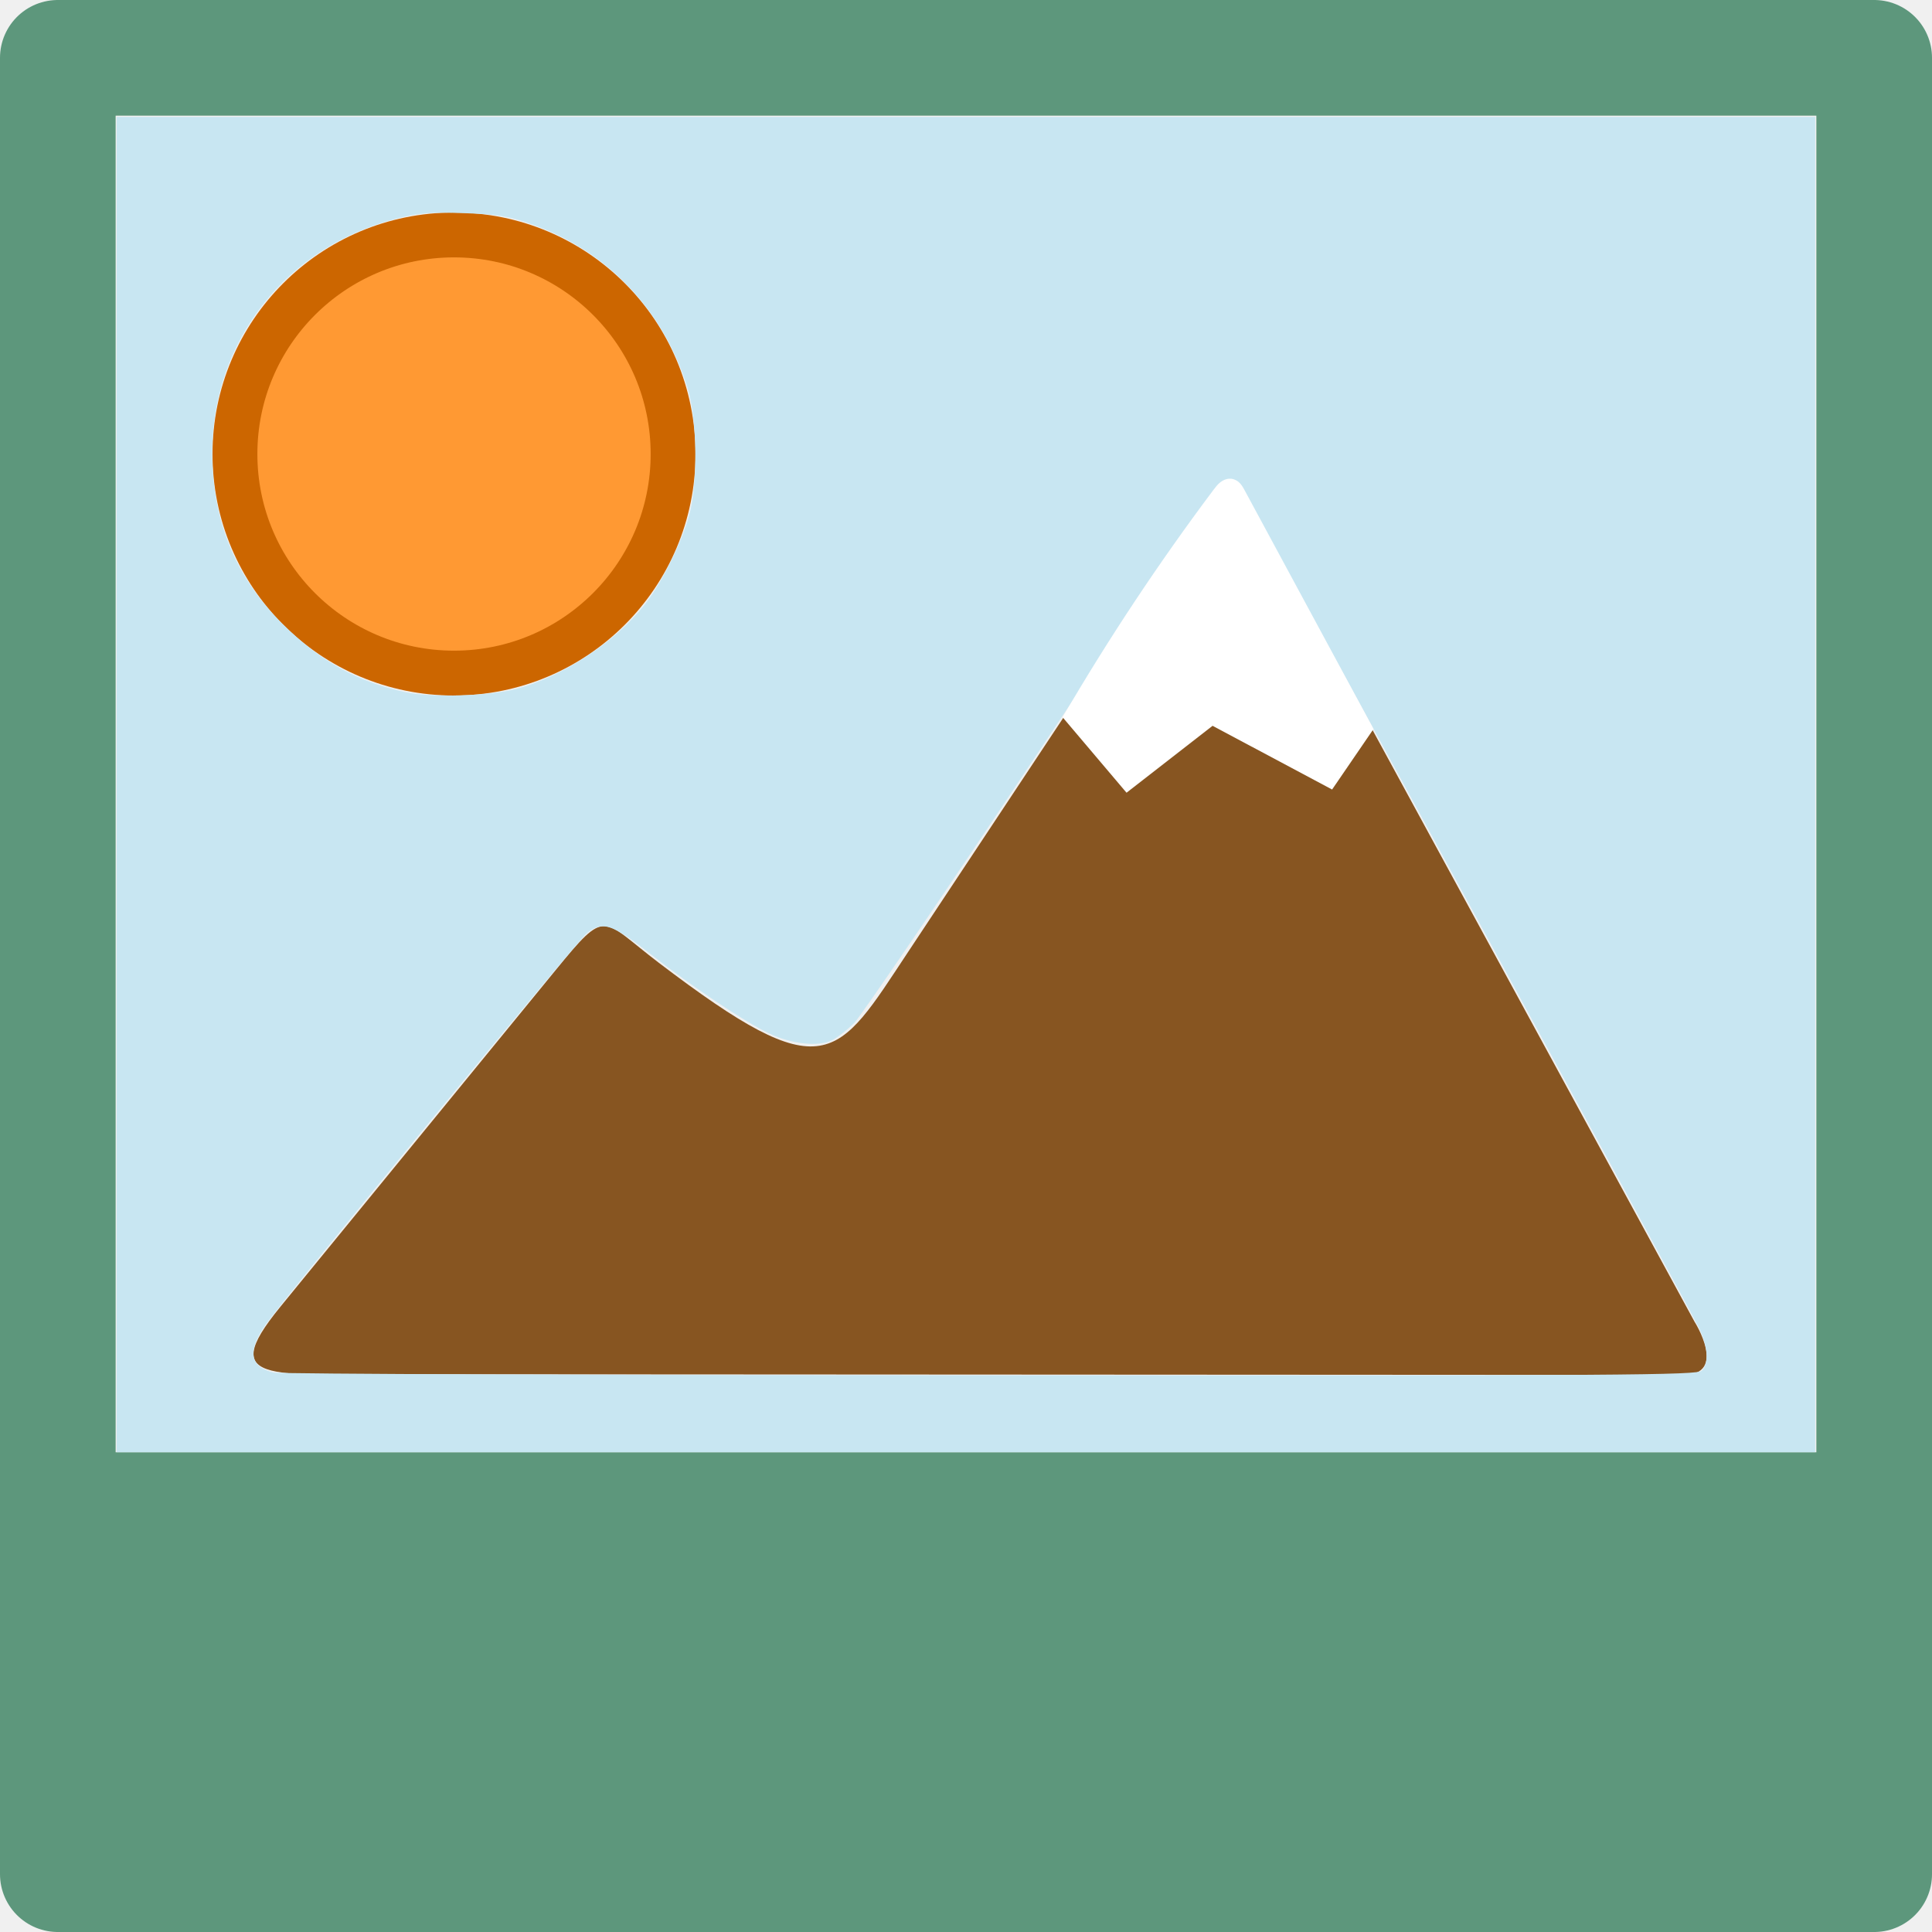
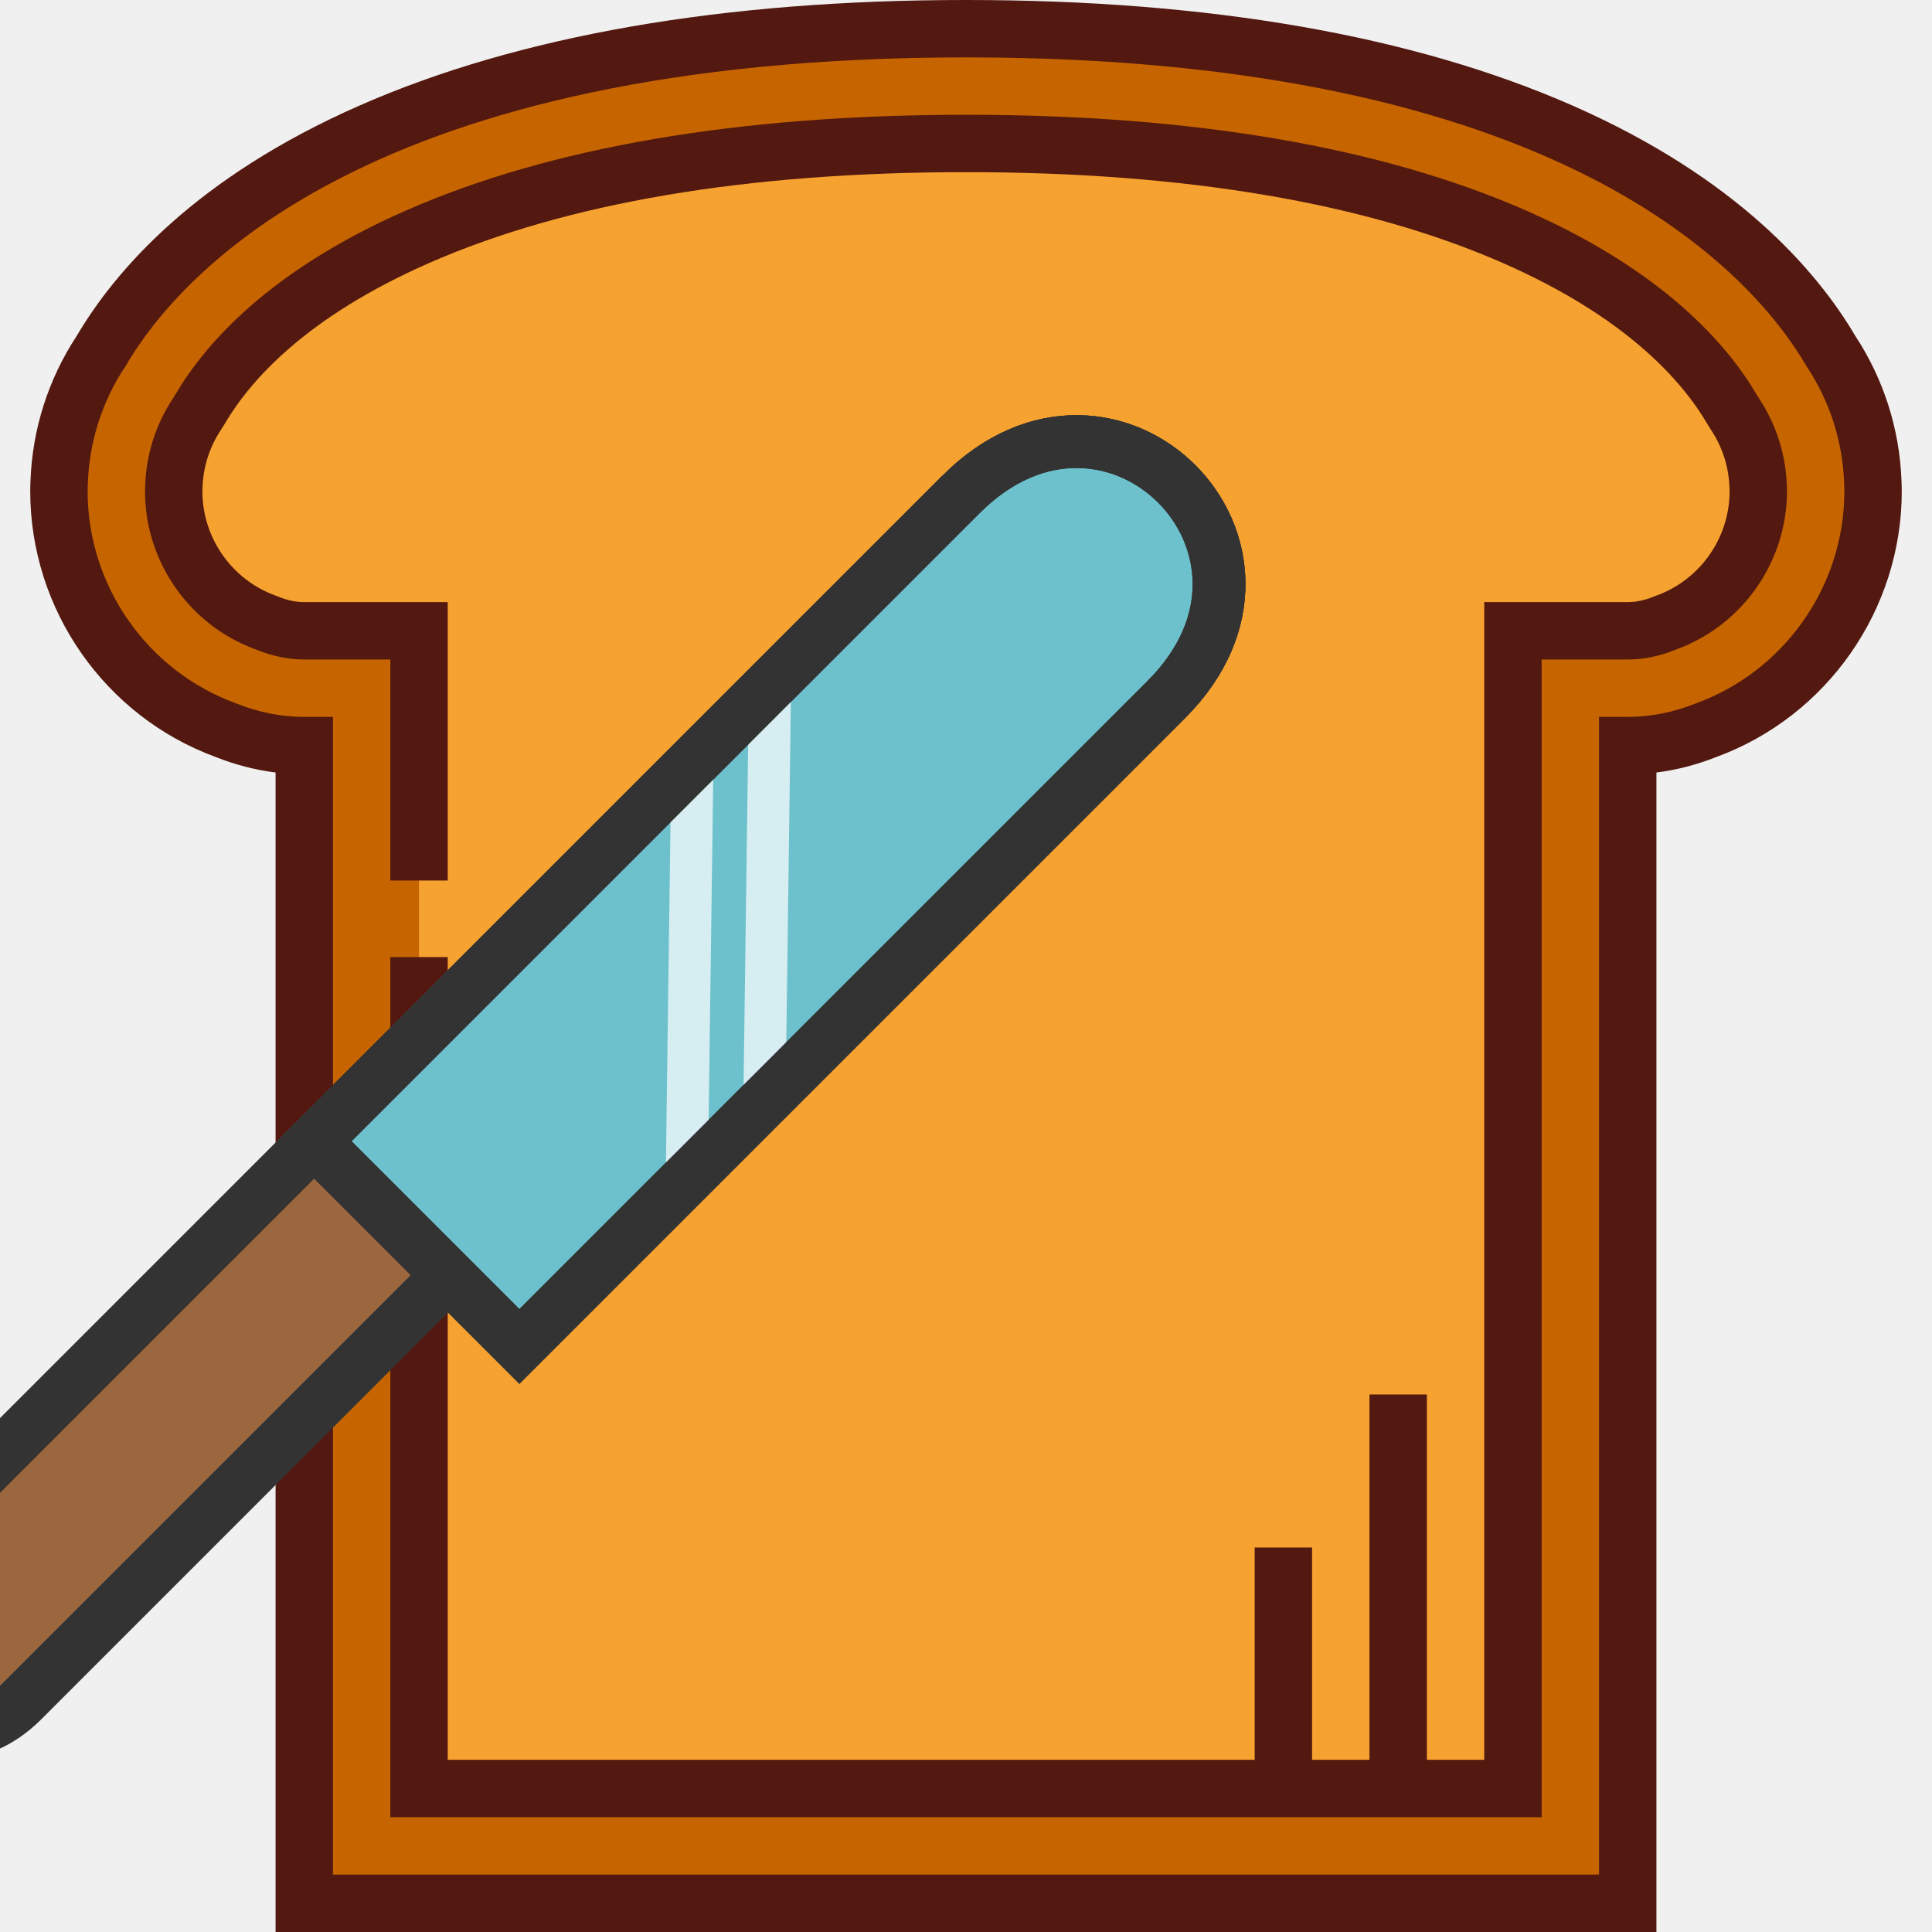
- <svg xmlns="http://www.w3.org/2000/svg" id="svg4190" version="1.1" width="100" height="100" viewBox="0 0 100 100">
-   <defs id="defs4194">
-     </defs>
-   <rect style="fill:none;fill-opacity:1;stroke:#5d977c;stroke-width:5.986;stroke-linecap:round;stroke-linejoin:round;stroke-miterlimit:4;stroke-dasharray:none;stroke-opacity:1" id="rect4202" width="94.014" height="94.014" x="2.993" y="2.993" />
-   <ellipse style="fill:#ff9933;fill-opacity:1;stroke:#cc6600;stroke-width:2.322;stroke-linecap:round;stroke-linejoin:round;stroke-miterlimit:4;stroke-dasharray:none;stroke-opacity:1" id="path4210" cx="23.5" cy="23.5" rx="11.339" ry="11.339" />
-   <path style="fill:#875521;fill-opacity:1" d="M 14.509,67.641 28.755,50.219 c 2.679,-3.276 2.335,-2.675 5.35,-0.382 8.663,6.589 9.178,5.05 12.911,-0.583 L 61.253,27.773 c 2.561,-3.864 2.187,-3.958 4.497,0.287 l 21.955,40.345 c 0,0 1.753,2.762 -0.591,2.762 l -64.931,-0.036 c -8.059,-0.045 -11.093,0.691 -7.673,-3.49 z" id="path4838" />
-   <rect style="fill:#5d977c;fill-opacity:1;stroke:#5d977c;stroke-width:2.433;stroke-linecap:round;stroke-linejoin:bevel;stroke-miterlimit:4;stroke-dasharray:none;stroke-opacity:1" id="rect4855" width="89.217" height="21.181" x="5.236" y="76.388" />
-   <path style="fill:#c8e6f2;fill-opacity:1;stroke:none;stroke-width:0.383;stroke-linecap:round;stroke-linejoin:bevel;stroke-miterlimit:4;stroke-dasharray:none;stroke-opacity:1" d="M 6.037,40.607 V 6.05 H 49.995 93.954 v 34.557 34.557 H 49.995 6.037 Z M 88.087,70.946 C 88.472,70.561 88.401,69.655 87.912,68.684 87.009,66.895 64.855,26.227 64.44,25.597 63.951,24.854 63.458,24.694 63.017,25.134 62.853,25.298 58.697,31.481 53.781,38.875 c -4.916,7.394 -9.22,13.727 -9.566,14.073 -0.346,0.346 -0.851,0.744 -1.121,0.884 -0.706,0.365 -2.117,0.217 -3.293,-0.345 -1.307,-0.625 -3.951,-2.396 -6.136,-4.11 -1.989,-1.56 -2.474,-1.719 -3.283,-1.083 -0.482,0.379 -15.608,18.81 -16.625,20.258 -0.971,1.381 -0.838,2.197 0.404,2.492 0.294,0.07 16.99,0.135 37.101,0.144 33.036,0.015 36.591,-0.008 36.825,-0.242 z M 26.738,35.654 c 2.385,-0.634 5.069,-2.393 6.608,-4.33 0.895,-1.127 1.918,-3.175 2.325,-4.655 0.459,-1.668 0.416,-4.981 -0.085,-6.598 -1.252,-4.037 -4.174,-7.101 -8.074,-8.465 -1.227,-0.429 -1.734,-0.512 -3.51,-0.573 -1.733,-0.06 -2.304,-0.014 -3.458,0.278 -5.712,1.445 -9.562,6.329 -9.558,12.127 0.002,3.507 1.202,6.435 3.623,8.84 1.965,1.952 3.911,3.031 6.414,3.556 1.359,0.285 4.319,0.192 5.714,-0.179 z" id="path4934" />
-   <path style="fill:#ffffff;fill-opacity:1;fill-rule:evenodd;stroke:none;stroke-width:1px;stroke-linecap:butt;stroke-linejoin:miter;stroke-opacity:1" d="m 55,37.124 3.309,3.907 4.454,-3.464 6.186,3.299 2.144,-3.134 -6.68,-12.371 c -0.083,-0.153 -0.172,-0.307 -0.306,-0.418 -0.134,-0.111 -0.308,-0.174 -0.482,-0.165 -0.174,0.008 -0.34,0.085 -0.475,0.195 -0.135,0.11 -0.241,0.25 -0.346,0.389 C 59.98,29.128 57.373,33.057 55,37.124 Z" id="path4936" />
+ <svg xmlns="http://www.w3.org/2000/svg" version="1.1" id="Layer_1" x="0px" y="0px" viewBox="0 0 512 512" style="enable-background:new 0 0 512 512;" xml:space="preserve">
+   <defs id="defs45" />
+   <path style="fill:#C66500;" d="M496.318,127.692c-0.466-12.776-4.481-24.641-11.099-34.641  c-24.091-41.085-90.395-85.447-229.22-85.447S50.871,51.966,26.779,93.051c-6.617,10-10.632,21.865-11.099,34.641  c-0.039,0.843-0.064,1.677-0.064,2.499c0,29.098,18.44,53.888,44.271,63.326c6.517,2.593,13.488,4.075,20.746,4.075v306.805h350.731  V197.591c7.257,0,14.229-1.481,20.746-4.075c25.832-9.438,44.271-34.228,44.271-63.326  C496.382,129.37,496.356,128.534,496.318,127.692z" id="path2" />
+   <path style="fill:#F6A230;" d="M111.049,233.352v-66.177H80.633c-3.104,0-6.3-0.646-9.501-1.919l-0.401-0.16l-0.406-0.148  c-14.531-5.308-24.293-19.277-24.293-34.756c0-0.364,0.014-0.734,0.031-1.107l0.012-0.282c0.247-6.782,2.345-13.34,6.067-18.964  l0.455-0.689l0.418-0.712c7.341-12.521,23.291-30.606,57.579-45.668c37.387-16.423,86.308-24.749,145.404-24.749  s108.017,8.327,145.403,24.748c34.288,15.061,50.238,33.147,57.579,45.668l0.418,0.712l0.455,0.689  c3.722,5.624,5.82,12.183,6.067,18.964l0.012,0.282c0.017,0.373,0.031,0.743,0.031,1.107c0,15.481-9.762,29.449-24.293,34.756  l-0.406,0.148l-0.401,0.16c-3.201,1.273-6.397,1.919-9.501,1.919h-30.416V473.98H111.049V253.632" id="path4" />
+   <g id="g10">
+     <path style="fill:#53180F;" d="M503.917,127.415c-0.5-13.701-4.733-26.97-12.242-38.386c-10.224-17.358-31.52-41.978-74.982-61.07   C374.457,9.407,320.391,0,255.999,0S137.541,9.407,95.306,27.958C51.844,47.05,30.548,71.67,20.324,89.029   c-7.51,11.416-11.743,24.684-12.239,38.315c-0.044,0.96-0.071,1.911-0.071,2.848c0,31.349,19.752,59.638,49.166,70.432   c5.2,2.059,10.506,3.43,15.851,4.098V512H438.97V204.721c5.344-0.668,10.651-2.039,15.851-4.098   c29.414-10.793,49.166-39.083,49.166-70.432C503.985,129.254,503.957,128.304,503.917,127.415z M449.5,186.374l-0.201,0.077   c-5.896,2.346-11.93,3.535-17.934,3.535h-7.604v306.806H88.237V189.987h-7.604c-6.005,0-12.039-1.189-17.934-3.535l-0.201-0.077   c-23.493-8.583-39.277-31.161-39.277-56.183c0-0.707,0.021-1.425,0.059-2.221c0.399-10.975,3.804-21.598,9.842-30.722l0.218-0.35   c14.401-24.563,64.928-81.691,222.659-81.691s208.258,57.128,222.66,81.69l0.218,0.35c6.038,9.124,9.442,19.747,9.845,30.793   c0.033,0.725,0.056,1.444,0.056,2.15C488.778,155.213,472.993,177.791,449.5,186.374z" id="path6" />
+     <path style="fill:#53180F;" d="M473.521,128.525c-0.299-8.18-2.832-16.094-7.323-22.88l-0.657-1.054   c-7.91-13.489-24.927-32.903-61.08-48.784c-38.356-16.848-88.306-25.391-148.462-25.391s-110.105,8.543-148.462,25.39   c-36.153,15.881-53.17,35.296-61.078,48.781l-0.657,1.054c-4.493,6.789-7.026,14.703-7.323,22.84l-0.01,0.239   c-0.023,0.495-0.041,0.985-0.041,1.469c0,18.661,11.77,35.5,29.284,41.897l0.609,0.233c4.1,1.63,8.242,2.458,12.312,2.458h22.812   v58.573h15.208v-73.779h-38.02c-2.136,0-4.388-0.464-6.677-1.375l-1.022-0.391c-11.543-4.216-19.298-15.314-19.298-27.614   c0-0.244,0.011-0.493,0.024-0.787l0.014-0.324c0.196-5.386,1.859-10.588,4.812-15.049l1.089-1.748   c6.774-11.552,21.652-28.31,54.078-42.553c36.416-15.997,84.308-24.108,142.344-24.108s105.928,8.111,142.344,24.107   c32.425,14.243,47.305,31.001,54.08,42.555l1.089,1.749c2.95,4.457,4.614,9.66,4.812,15.088l0.014,0.324   c0.012,0.251,0.022,0.5,0.022,0.744c0,12.3-7.755,23.398-19.302,27.616l-1.005,0.384c-2.302,0.916-4.553,1.38-6.69,1.38h-38.02   v306.806h-15.211v-96.824h-15.208v96.824h-15.211v-56.265h-15.208v56.265H118.652V253.632h-15.208v227.953h305.107V174.78h22.812   c4.071,0,8.212-0.826,12.324-2.463l0.592-0.227c17.518-6.399,29.288-23.238,29.288-41.899c0-0.485-0.017-0.974-0.039-1.426   L473.521,128.525z" id="path8" />
+   </g>
+   <g id="g12">
+ </g>
+   <g id="g14">
+ </g>
+   <g id="g16">
+ </g>
+   <g id="g18">
+ </g>
+   <g id="g20">
+ </g>
+   <g id="g22">
+ </g>
+   <g id="g24">
+ </g>
+   <g id="g26">
+ </g>
+   <g id="g28">
+ </g>
+   <g id="g30">
+ </g>
+   <g id="g32">
+ </g>
+   <g id="g34">
+ </g>
+   <g id="g36">
+ </g>
+   <g id="g38">
+ </g>
+   <g id="g40">
+ </g>
+   <path d="M 254.728,130.983 -29.513,415.224 c -25.408,25.408 10.448,60.513 35.481,35.48 L 118.748,337.924 l 18.893,18.893 171.461,-171.461 c 39.913,-39.913 -14.461,-94.286 -54.374,-54.374 z" id="path2362-3" style="fill:#9c663e;fill-opacity:1;stroke:#333333;stroke-width:14;stroke-miterlimit:4;stroke-dasharray:none;stroke-opacity:1" />
+   <path d="M 254.728,130.983 83.267,302.443 c 18.125,18.125 36.249,36.249 54.374,54.374 L 309.101,185.357 c 39.913,-39.913 -14.461,-94.286 -54.374,-54.374 z" id="path2362" style="fill:#6dc1cc;fill-opacity:1;stroke:#333333;stroke-width:14;stroke-miterlimit:4;stroke-dasharray:none;stroke-opacity:1" />
+   <path id="path25" d="m 176.477,308.233 1.222,-90.702 11.314,-11.314 -1.222,90.702 z" style="opacity:0.72;fill:#ffffff;stroke-width:1.85" />
+   <path id="path25-3" d="m 197.054,287.656 1.222,-90.702 11.314,-11.314 -1.222,90.702 z" style="opacity:0.72;fill:#ffffff;stroke-width:1.85" />
+   <path d="M 254.728,130.983 83.267,302.443 c 18.125,18.125 36.249,36.249 54.374,54.374 L 309.101,185.357 c 39.913,-39.913 -14.461,-94.286 -54.374,-54.374 z" id="path2362-5" style="fill:none;fill-opacity:1;stroke:#333333;stroke-width:14;stroke-miterlimit:4;stroke-dasharray:none;stroke-opacity:1" />
</svg>
